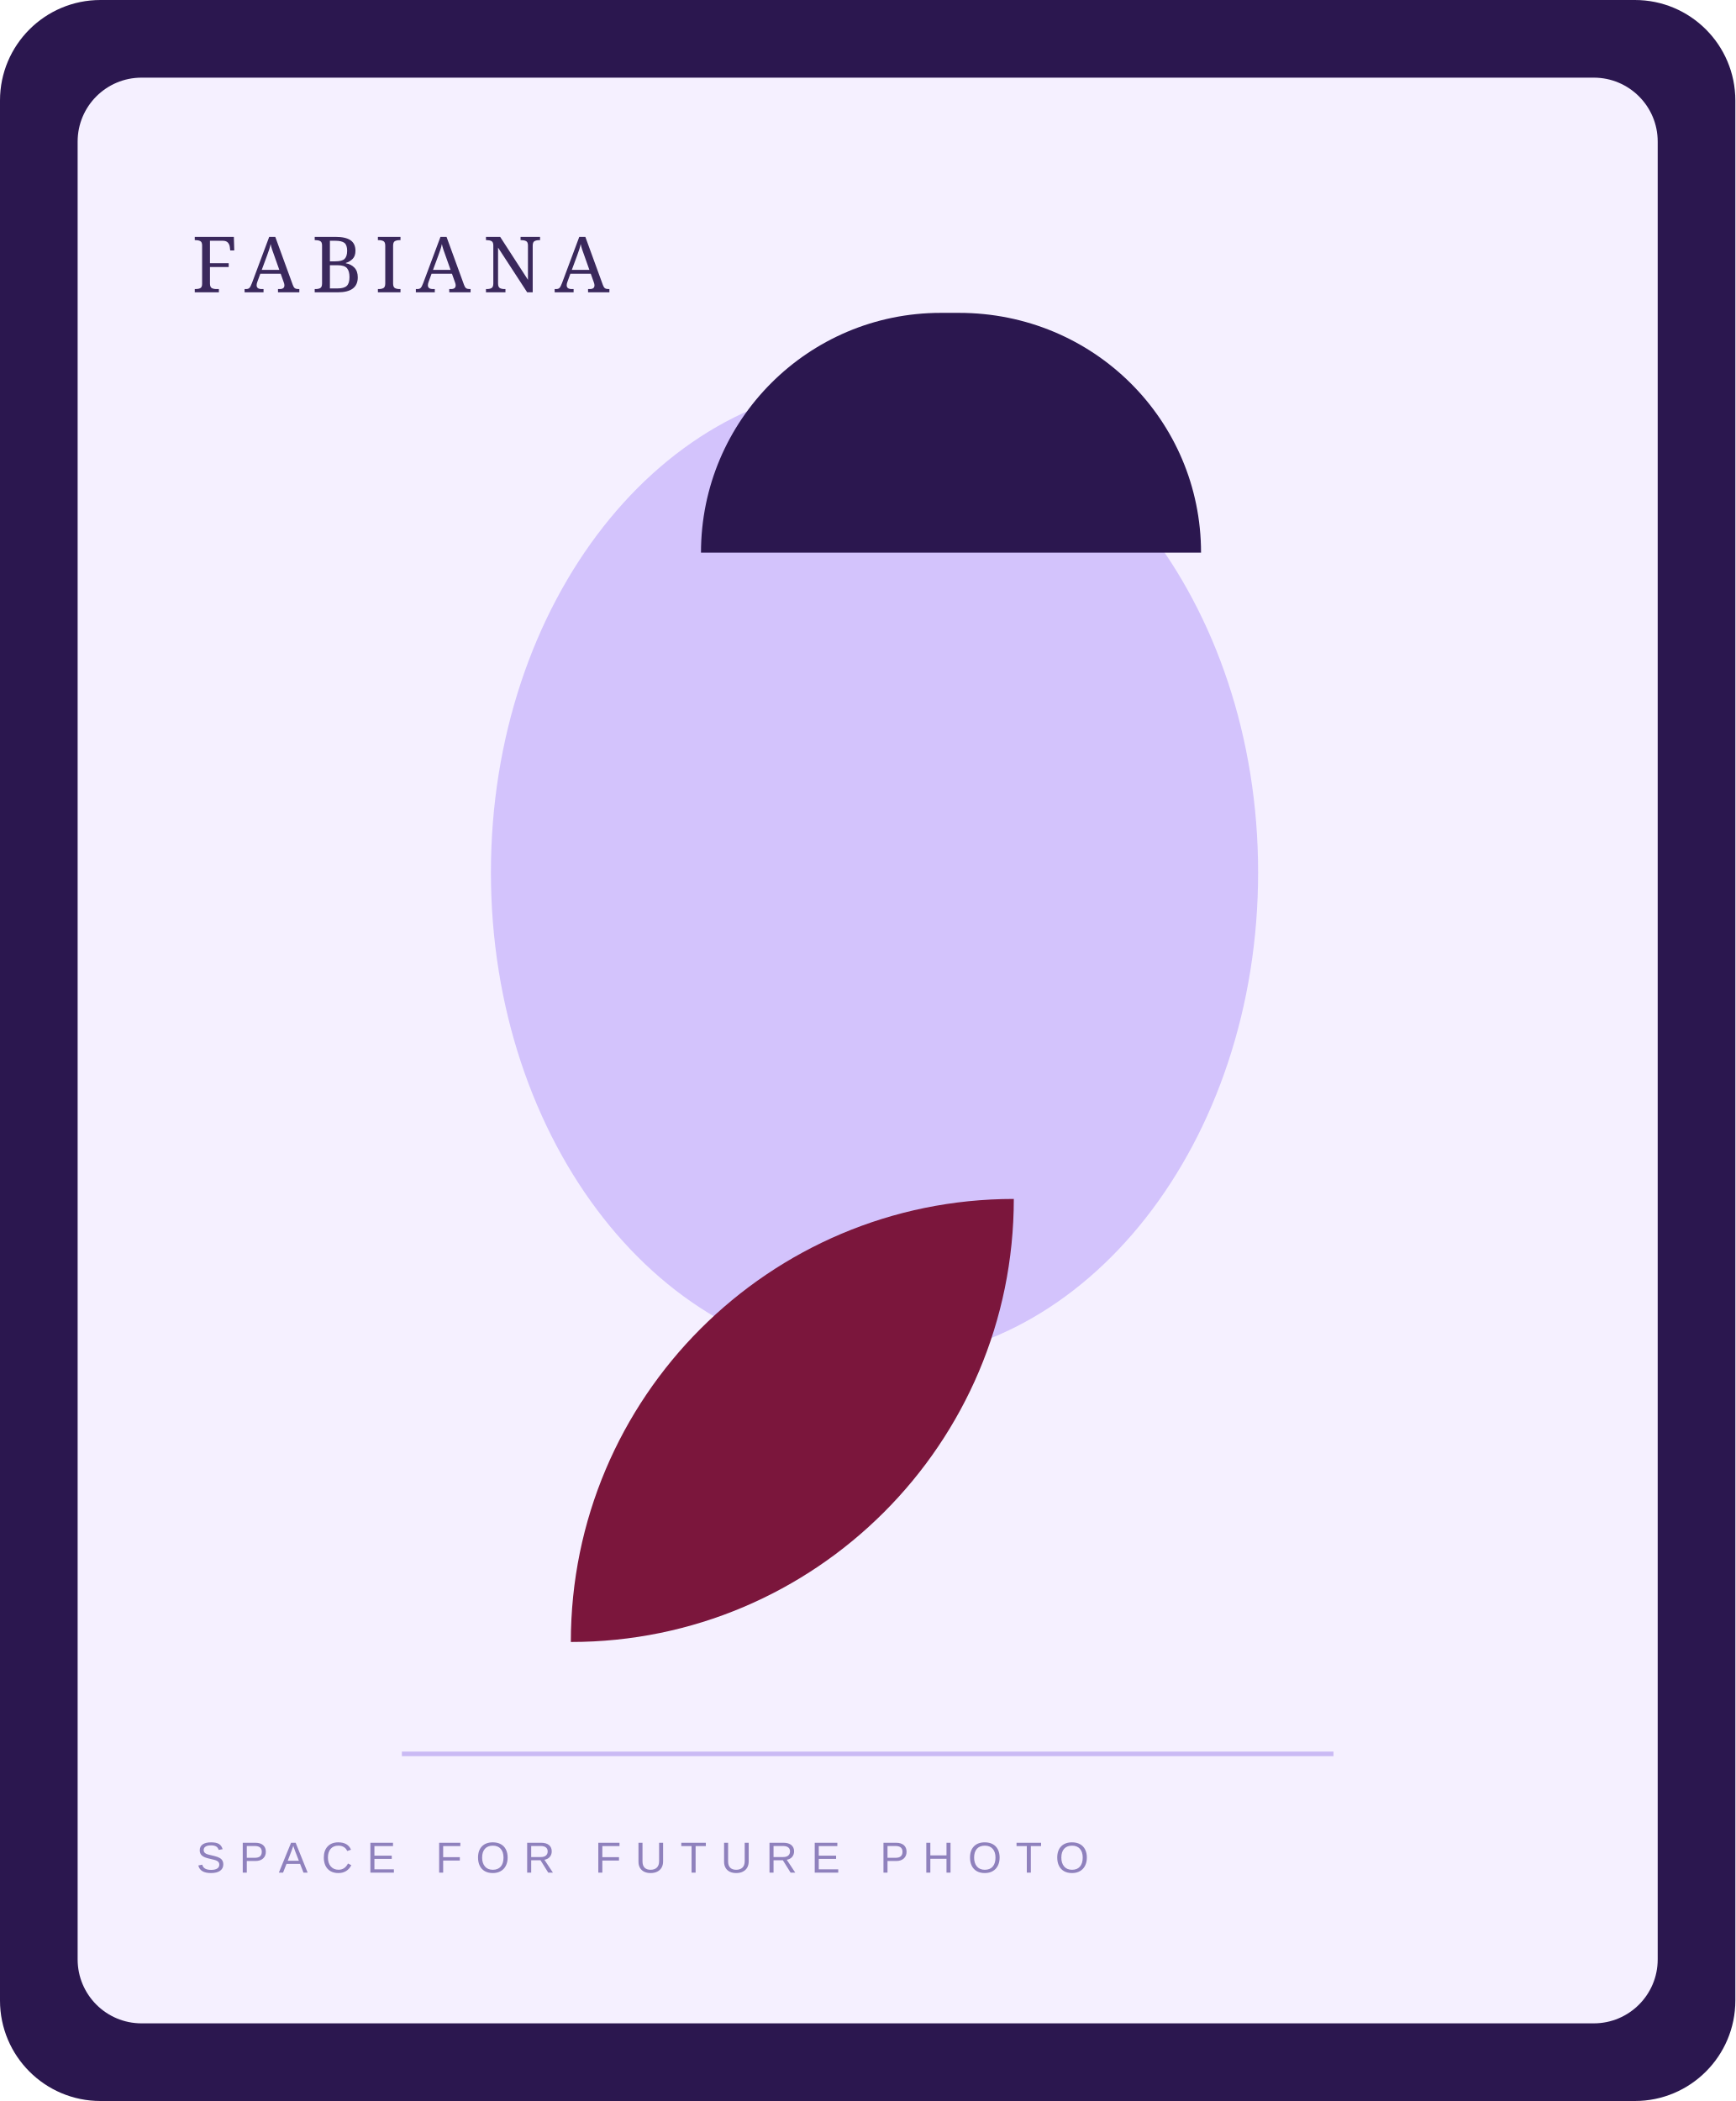
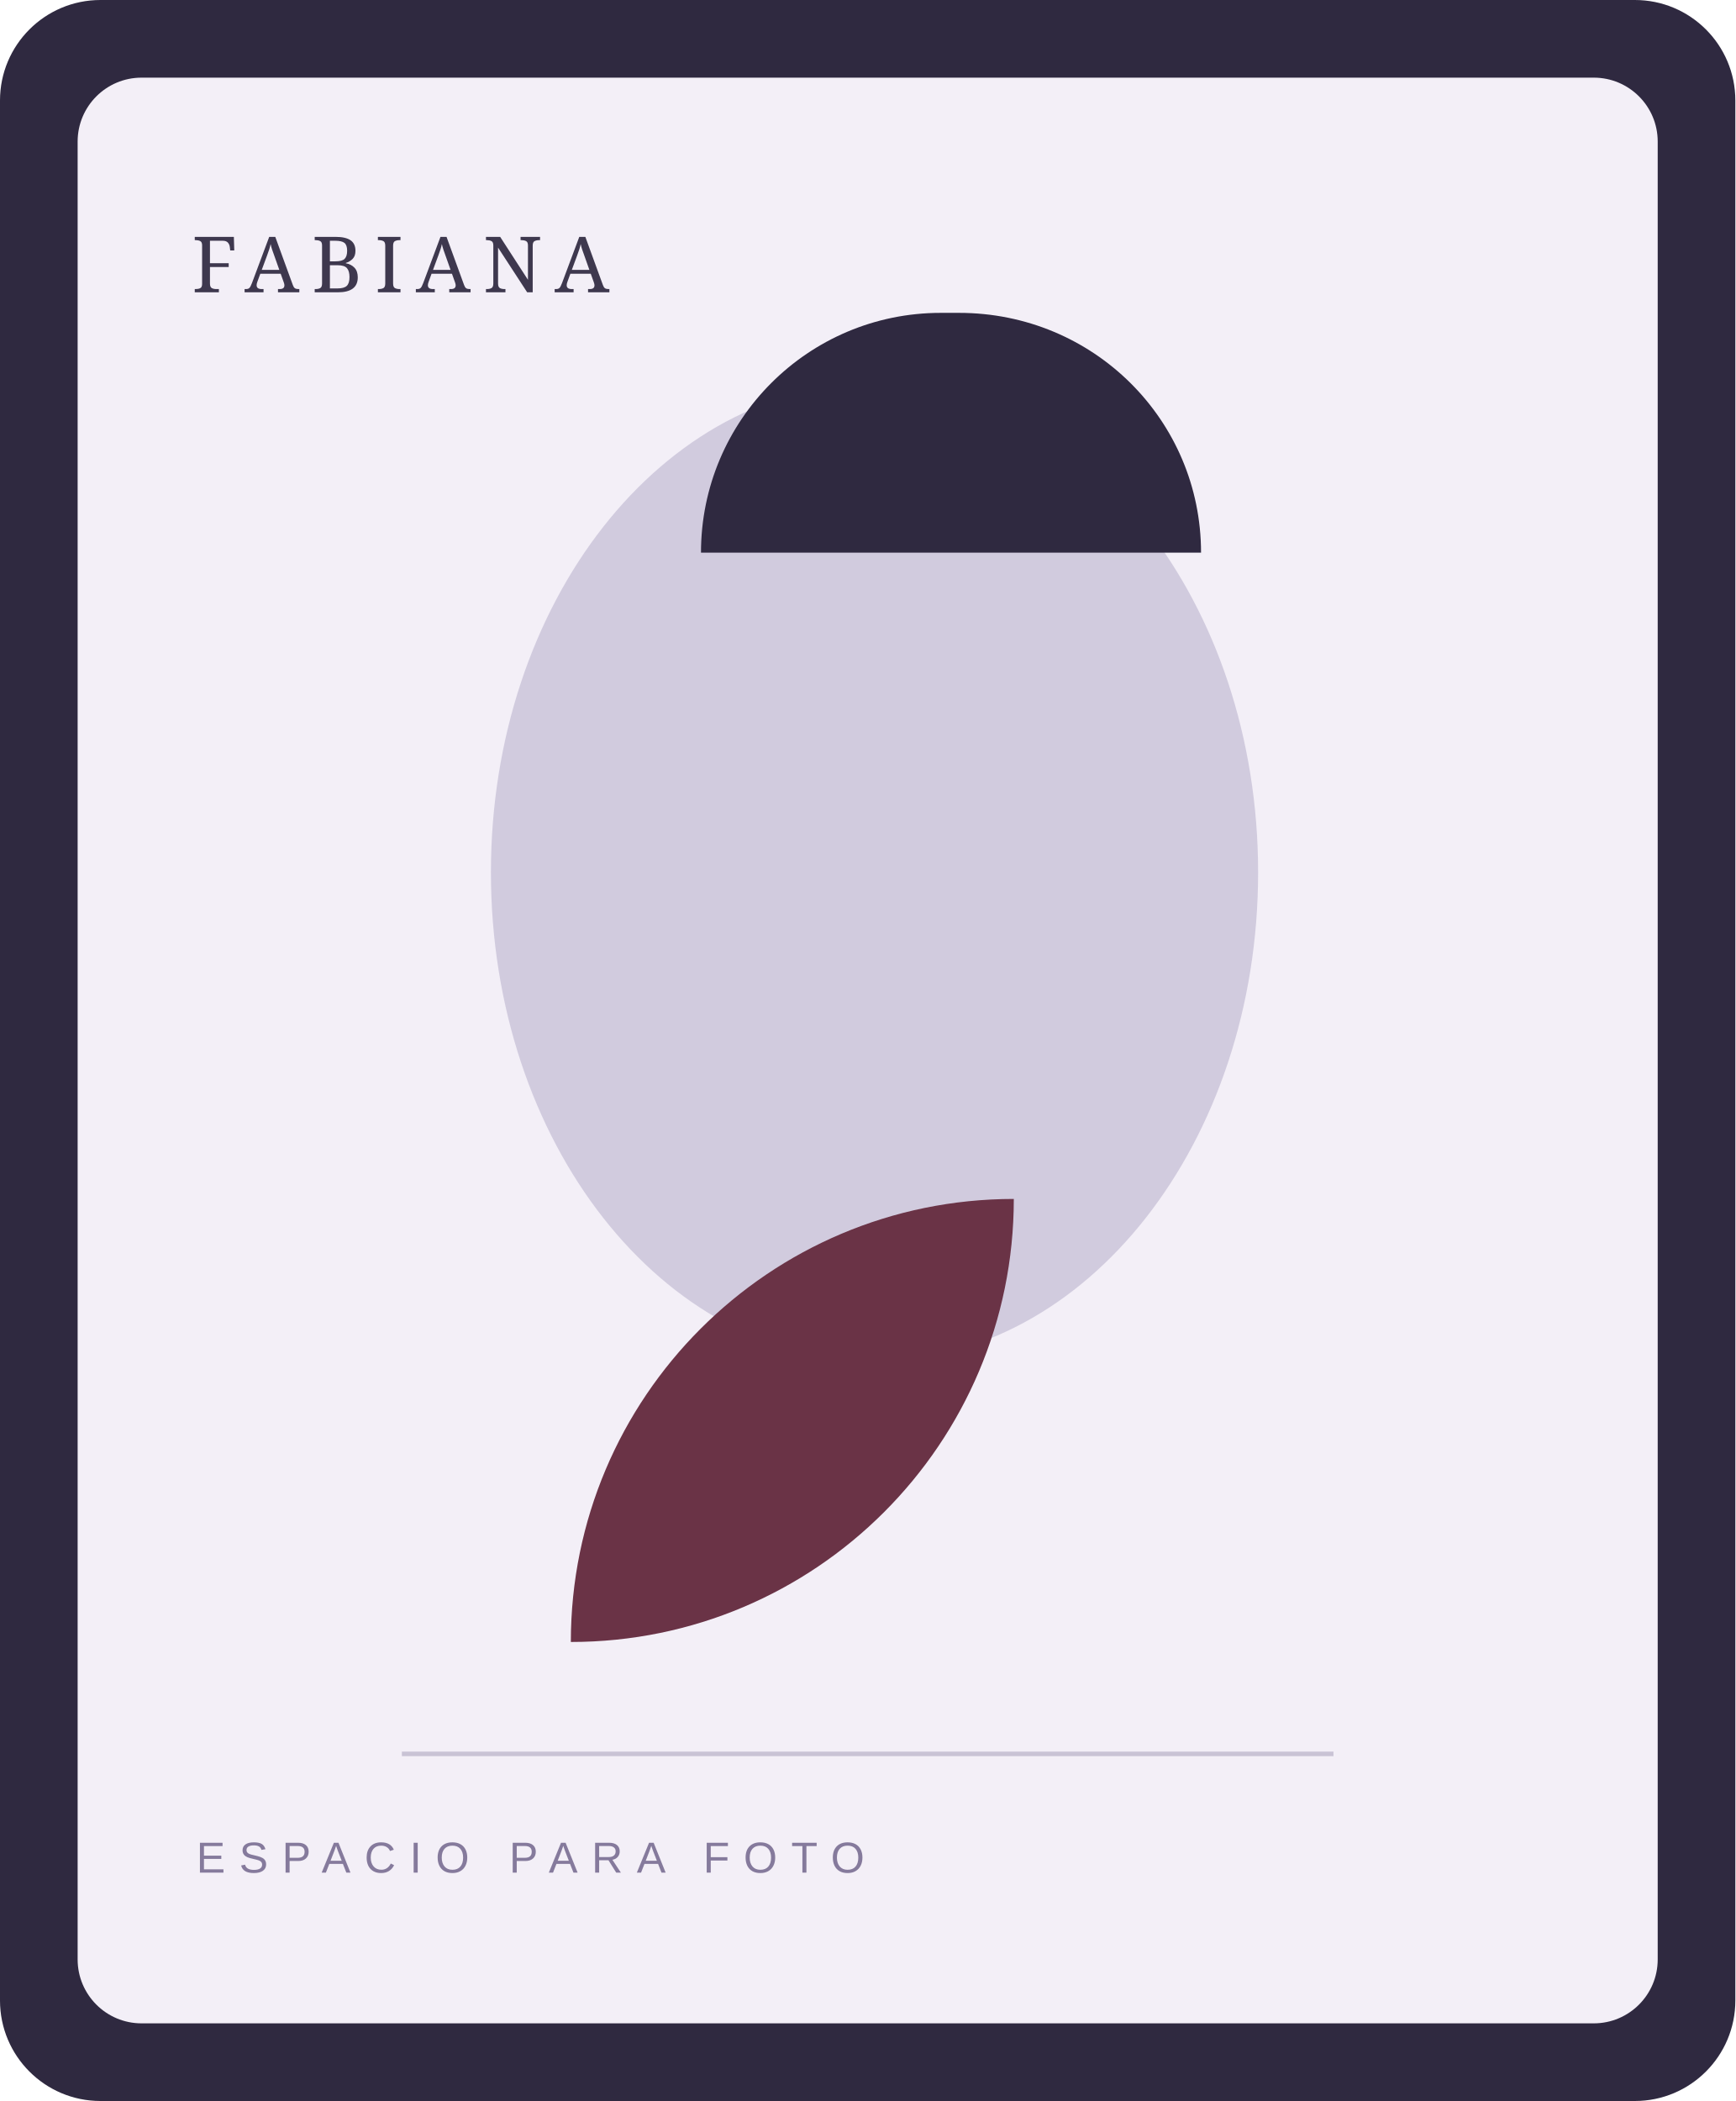
<svg xmlns="http://www.w3.org/2000/svg" width="760" height="920" viewBox="0 0 760 920" fill="none">
-   <rect width="760" height="920" rx="44" fill="#2B174F" />
-   <rect x="34" y="34" width="692" height="852" rx="28" fill="#F5F0FF" />
-   <ellipse cx="383" cy="382" rx="168" ry="214" fill="#7A4FF2" fill-opacity="0.28" />
-   <path d="M250 719C250 611.895 336.895 525 444 525V525C444 632.105 357.105 719 250 719V719Z" fill="#7B163C" />
-   <path d="M307 242C307 184.01 354.01 137 412 137H420C478.99 137 526 184.01 526 242V242H307V242Z" fill="#2B174F" />
-   <path d="M176 768H584" stroke="#5B2FD6" stroke-opacity="0.28" stroke-width="2" />
-   <text x="84" y="128" fill="#2B174F" fill-opacity="0.92" font-family="Georgia, serif" font-size="34" letter-spacing="0.16em">FABIANA</text>
-   <text x="86" y="820" fill="#6D5BA6" fill-opacity="0.74" font-family="Arial, sans-serif" font-size="19" letter-spacing="0.32em">SPACE FOR FUTURE PHOTO</text>
+   <rect width="760" height="920" rx="44" fill="#2F2940" />
+   <rect x="34" y="34" width="692" height="852" rx="28" fill="#F3EFF7" />
+   <ellipse cx="383" cy="382" rx="168" ry="214" fill="#7C6F9E" fill-opacity="0.28" />
+   <path d="M250 719C250 611.895 336.895 525 444 525V525C444 632.105 357.105 719 250 719V719Z" fill="#6A3346" />
+   <path d="M307 242C307 184.01 354.01 137 412 137H420C478.99 137 526 184.01 526 242V242H307V242Z" fill="#2F2940" />
+   <path d="M176 768H584" stroke="#5F527D" stroke-opacity="0.28" stroke-width="2" />
+   <text x="84" y="128" fill="#2F2940" fill-opacity="0.92" font-family="Georgia, serif" font-size="34" letter-spacing="0.16em">FABIANA</text>
+   <text x="86" y="820" fill="#5F527D" fill-opacity="0.74" font-family="Arial, sans-serif" font-size="19" letter-spacing="0.32em">ESPACIO PARA FOTO</text>
</svg>
